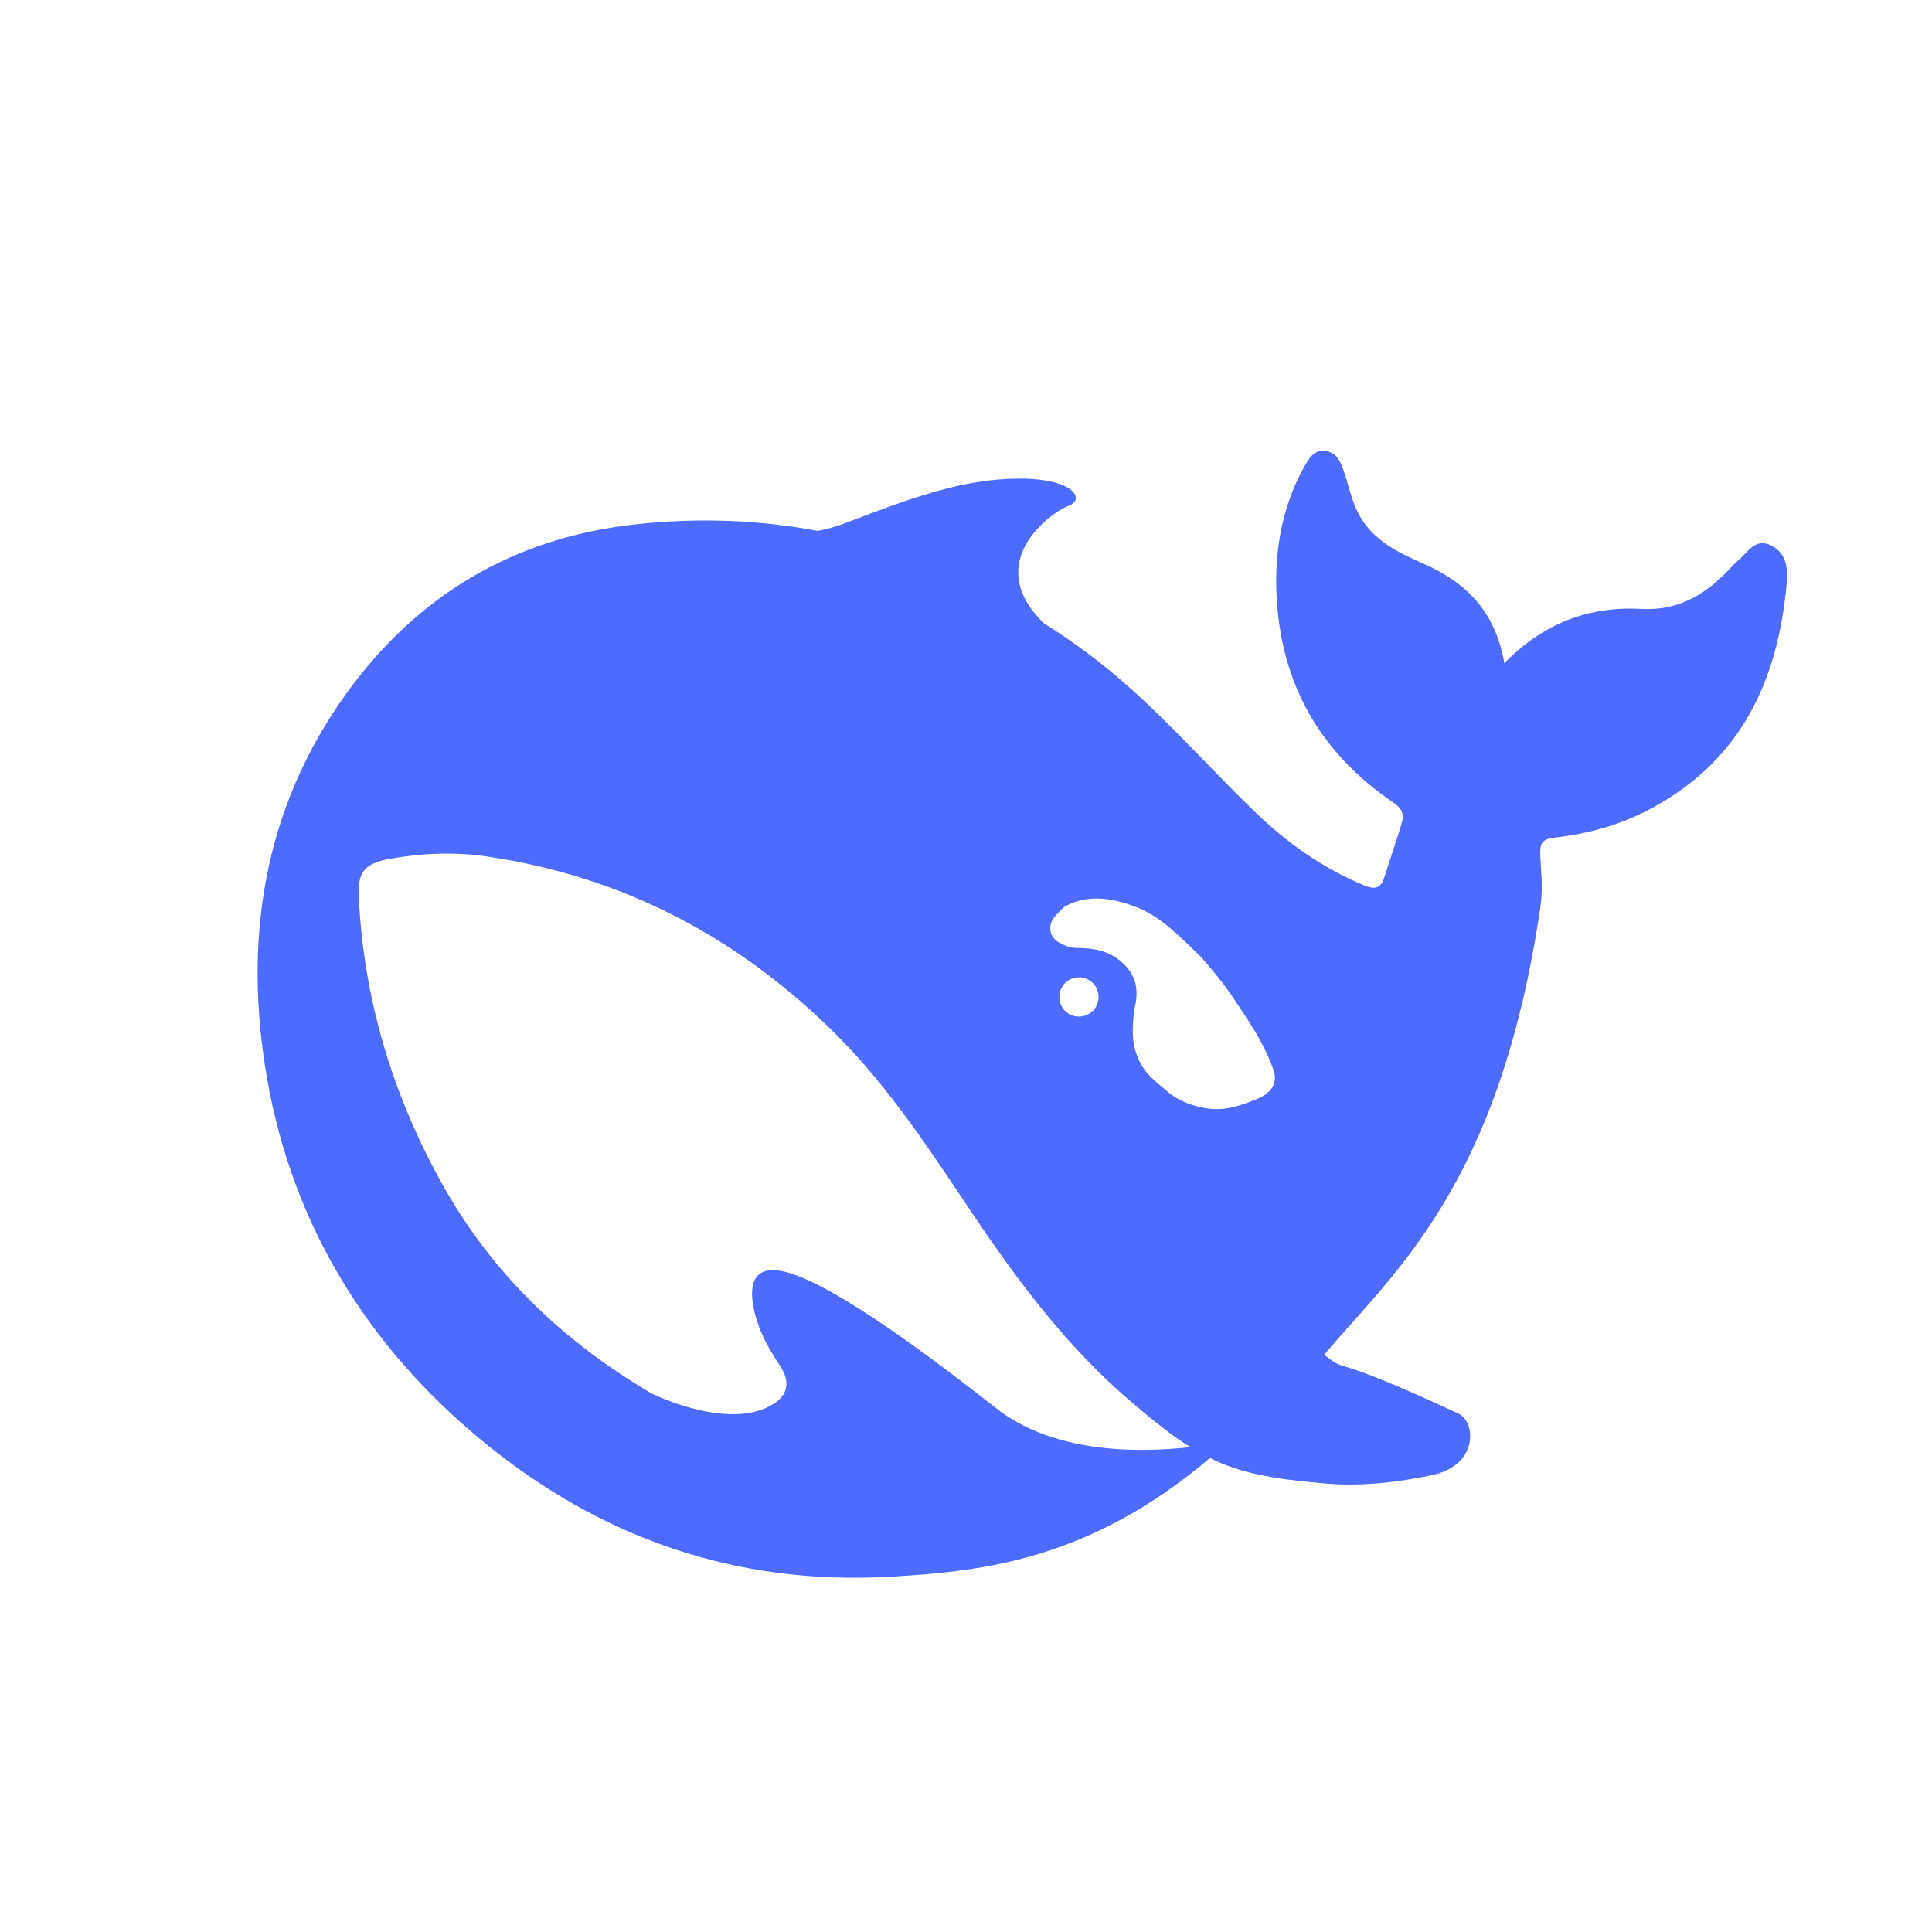
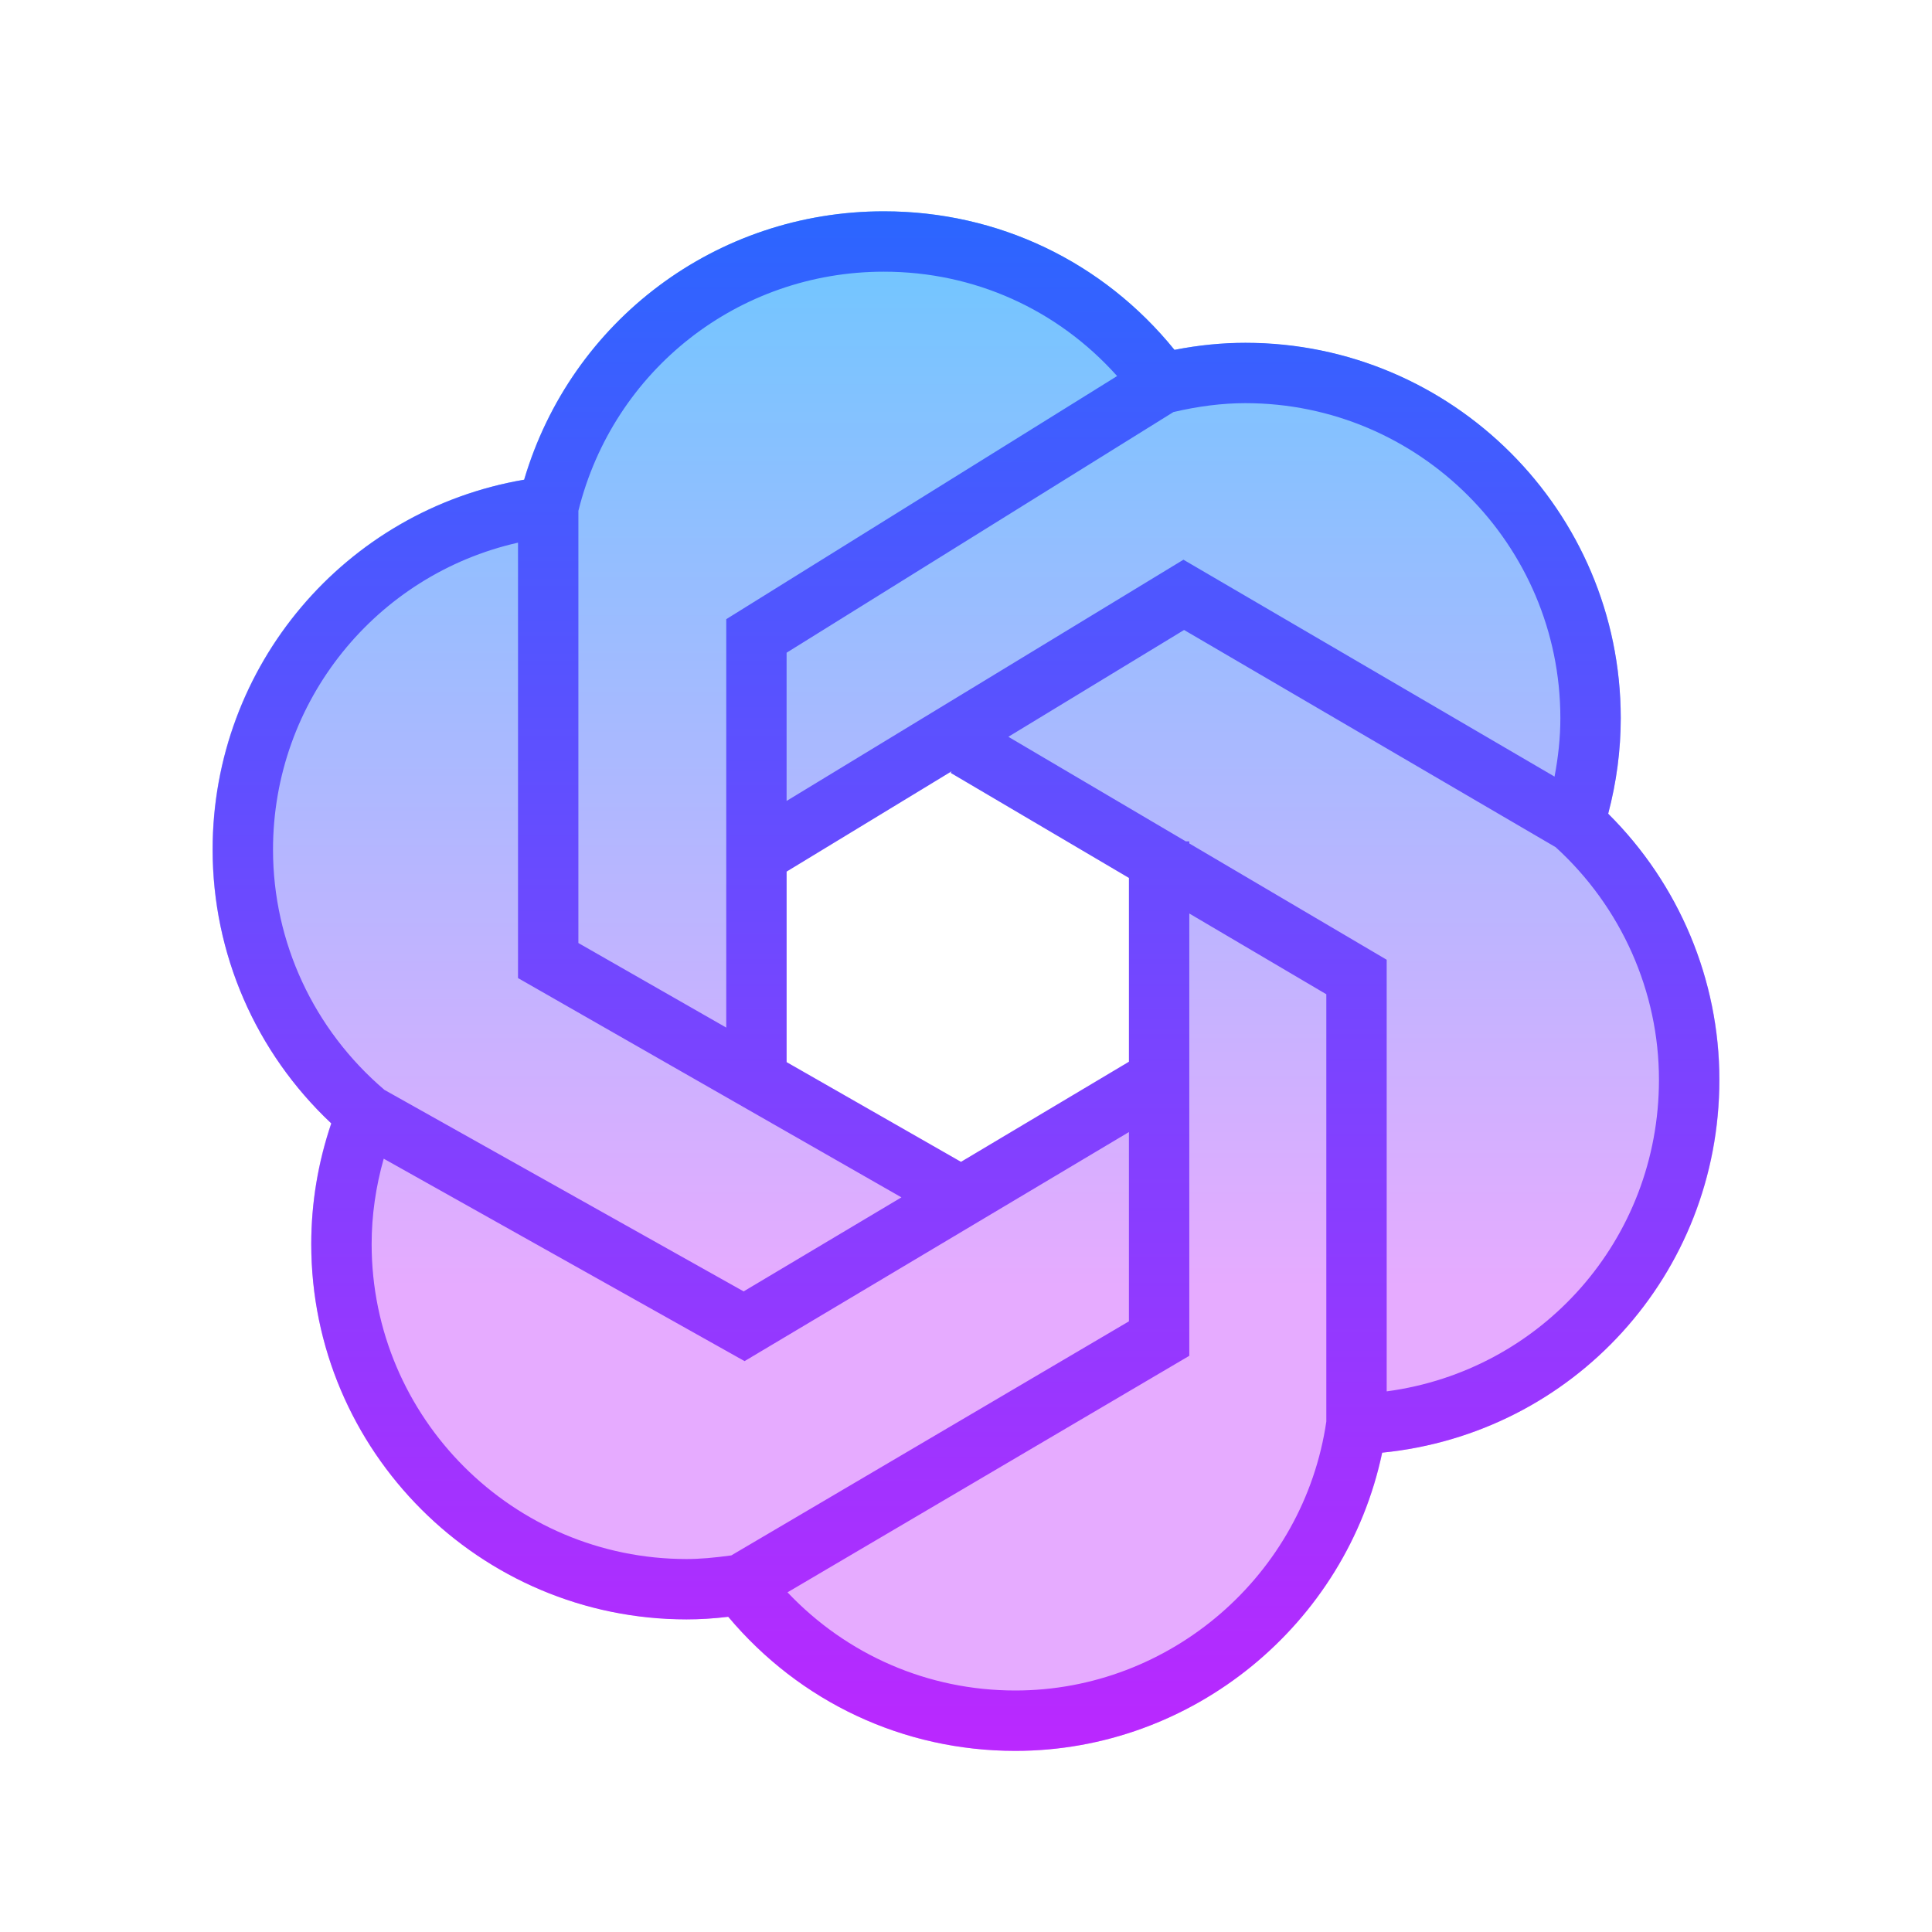
- <svg xmlns="http://www.w3.org/2000/svg" width="30" height="30" viewBox="0 0 30 30" fill="none">
-   <path d="M27.501 8.469C27.249 8.346 27.141 8.58 26.993 8.699C26.943 8.738 26.9 8.789 26.858 8.834C26.49 9.228 26.061 9.486 25.5 9.455C24.679 9.41 23.979 9.668 23.359 10.297C23.227 9.521 22.79 9.059 22.125 8.762C21.776 8.607 21.424 8.453 21.181 8.117C21.01 7.879 20.964 7.613 20.878 7.351C20.824 7.193 20.77 7.031 20.588 7.004C20.391 6.973 20.314 7.139 20.236 7.277C19.926 7.844 19.807 8.469 19.817 9.101C19.845 10.523 20.445 11.656 21.637 12.463C21.773 12.555 21.808 12.648 21.765 12.783C21.684 13.06 21.587 13.33 21.501 13.607C21.447 13.785 21.366 13.824 21.177 13.746C20.523 13.473 19.957 13.068 19.458 12.578C18.61 11.758 17.844 10.851 16.888 10.143C16.663 9.976 16.439 9.822 16.207 9.676C15.231 8.726 16.335 7.947 16.59 7.855C16.857 7.76 16.683 7.428 15.819 7.432C14.957 7.435 14.167 7.725 13.161 8.109C13.014 8.168 12.859 8.211 12.7 8.244C11.787 8.072 10.839 8.033 9.848 8.144C7.982 8.353 6.492 9.236 5.396 10.744C4.081 12.555 3.772 14.613 4.15 16.762C4.549 19.023 5.702 20.898 7.476 22.363C9.313 23.881 11.431 24.625 13.846 24.482C15.312 24.398 16.946 24.201 18.788 22.64C19.253 22.871 19.74 22.963 20.55 23.033C21.173 23.092 21.773 23.002 22.237 22.906C22.965 22.752 22.914 22.078 22.651 21.953C20.519 20.959 20.986 21.363 20.561 21.037C21.645 19.752 23.278 18.418 23.917 14.098C23.967 13.754 23.924 13.539 23.917 13.26C23.913 13.092 23.951 13.025 24.145 13.006C24.679 12.945 25.197 12.799 25.674 12.535C27.056 11.779 27.612 10.539 27.744 9.051C27.764 8.824 27.74 8.588 27.501 8.469ZM15.46 21.861C13.393 20.234 12.391 19.699 11.977 19.723C11.59 19.744 11.659 20.187 11.744 20.477C11.833 20.762 11.949 20.959 12.112 21.209C12.225 21.375 12.302 21.623 12 21.806C11.334 22.221 10.177 21.668 10.122 21.64C8.775 20.848 7.649 19.799 6.855 18.365C6.09 16.984 5.645 15.504 5.571 13.924C5.552 13.541 5.664 13.406 6.043 13.338C6.542 13.246 7.058 13.226 7.557 13.299C9.666 13.607 11.462 14.553 12.967 16.047C13.826 16.9 14.477 17.918 15.146 18.912C15.858 19.969 16.625 20.974 17.601 21.799C17.944 22.088 18.22 22.308 18.482 22.471C17.689 22.558 16.365 22.578 15.46 21.861ZM16.45 15.48C16.45 15.31 16.586 15.176 16.757 15.176C16.795 15.176 16.83 15.184 16.861 15.195C16.903 15.211 16.942 15.234 16.973 15.269C17.027 15.322 17.059 15.4 17.059 15.48C17.059 15.65 16.923 15.785 16.753 15.785C16.582 15.785 16.45 15.65 16.45 15.48ZM19.527 17.062C19.33 17.142 19.133 17.213 18.943 17.221C18.649 17.234 18.328 17.115 18.153 16.969C17.883 16.742 17.689 16.615 17.607 16.217C17.573 16.047 17.593 15.785 17.623 15.635C17.693 15.31 17.615 15.103 17.388 14.914C17.201 14.76 16.966 14.719 16.706 14.719C16.609 14.719 16.52 14.676 16.454 14.64C16.346 14.586 16.257 14.451 16.342 14.285C16.369 14.232 16.501 14.101 16.532 14.078C16.884 13.877 17.29 13.943 17.666 14.094C18.015 14.236 18.277 14.498 18.656 14.867C19.044 15.314 19.113 15.439 19.334 15.773C19.508 16.037 19.667 16.306 19.775 16.615C19.841 16.806 19.756 16.965 19.527 17.062Z" fill="#4D6BFE" />
+ <svg xmlns="http://www.w3.org/2000/svg" viewBox="0 0 64 64" width="64px" height="64px" baseProfile="basic">
+   <linearGradient id="9yv_OTO3P9eepfu7Rtqera" x1="32" x2="32" y1="7" y2="58" gradientUnits="userSpaceOnUse">
+     <stop offset="0" stop-color="#6dc7ff" />
+     <stop offset=".699" stop-color="#e6abff" />
+   </linearGradient>
+   <path fill="url(#9yv_OTO3P9eepfu7Rtqera)" d="M53.27,26.96c0.28-1.05,0.42-2.11,0.42-3.17c0-6.86-5.58-12.43-12.43-12.43 c-0.77,0-1.56,0.07-2.35,0.23C36.54,8.67,33.06,7,29.28,7c-5.55,0-10.36,3.62-11.92,8.89C11.43,16.9,7.04,22.05,7.04,28.14 c0,3.45,1.43,6.72,3.93,9.07c-0.44,1.3-0.66,2.64-0.66,4c0,6.86,5.58,12.43,12.43,12.43c0.44,0,0.88-0.02,1.38-0.08 C26.5,56.39,29.93,58,33.63,58c5.88,0,10.96-4.19,12.16-9.88c6.32-0.63,11.17-5.91,11.17-12.35 C56.96,32.46,55.62,29.29,53.27,26.96z M38.25,35.88l-6.63,4l-6.5-4v-7.26l6.63-3.87l6.63,3.75L38.25,35.88z" />
+   <linearGradient id="9yv_OTO3P9eepfu7Rtqerb" x1="32" x2="32" y1=".872" y2="62.679" gradientUnits="userSpaceOnUse">
+     <stop offset="0" stop-color="#1a6dff" />
+     <stop offset="1" stop-color="#c822ff" />
+   </linearGradient>
+   <path fill="url(#9yv_OTO3P9eepfu7Rtqerb)" d="M53.274,26.955 c0.275-1.045,0.415-2.107,0.415-3.166c0-6.855-5.578-12.434-12.434-12.434c-0.766,0-1.553,0.079-2.35,0.235 C36.536,8.665,33.062,7,29.278,7c-5.549,0-10.353,3.622-11.913,8.891c-5.93,1.012-10.32,6.163-10.32,12.254 c0,3.448,1.424,6.715,3.93,9.07c-0.44,1.299-0.664,2.64-0.664,3.996c0,6.855,5.578,12.434,12.434,12.434 c0.433,0,0.874-0.027,1.38-0.087C26.501,56.389,29.934,58,33.633,58c5.875,0,10.96-4.192,12.152-9.878 c6.327-0.629,11.17-5.908,11.17-12.355C56.956,32.463,55.622,29.286,53.274,26.955z M51.689,23.789c0,0.646-0.07,1.293-0.193,1.937 l-12.293-7.185l-13.146,7.991v-4.91l12.814-7.972c0.813-0.191,1.615-0.295,2.383-0.295C47.008,13.355,51.689,18.036,51.689,23.789z M37.397,35.171l-5.563,3.316l-5.776-3.303v-6.311l5.465-3.322l-0.031,0.052l5.905,3.48V35.171z M29.278,9 c2.997,0,5.755,1.251,7.728,3.457l-12.948,8.054V34.04l-4.898-2.801V16.922C20.319,12.254,24.462,9,29.278,9z M9.044,28.145 c0-4.923,3.419-9.109,8.116-10.169v14.424l12.701,7.264l-5.227,3.115l-11.897-6.674C10.392,34.107,9.044,31.211,9.044,28.145z M12.311,41.211c0-0.955,0.138-1.902,0.4-2.828l11.954,6.706l12.732-7.588v6.27l-13.172,7.754c-0.57,0.078-1.043,0.12-1.48,0.12 C16.992,51.645,12.311,46.964,12.311,41.211z M33.633,56c-2.886,0-5.578-1.175-7.546-3.252l13.31-7.835V30.261l4.539,2.675V47.09 C43.192,52.173,38.773,56,33.633,56z M45.936,46.091V31.793l-6.539-3.853v-0.068h-0.115l-5.879-3.465l5.821-3.538l12.309,7.195 c2.174,1.981,3.422,4.782,3.422,7.703C54.956,41.055,51.07,45.406,45.936,46.091z" />
</svg>
